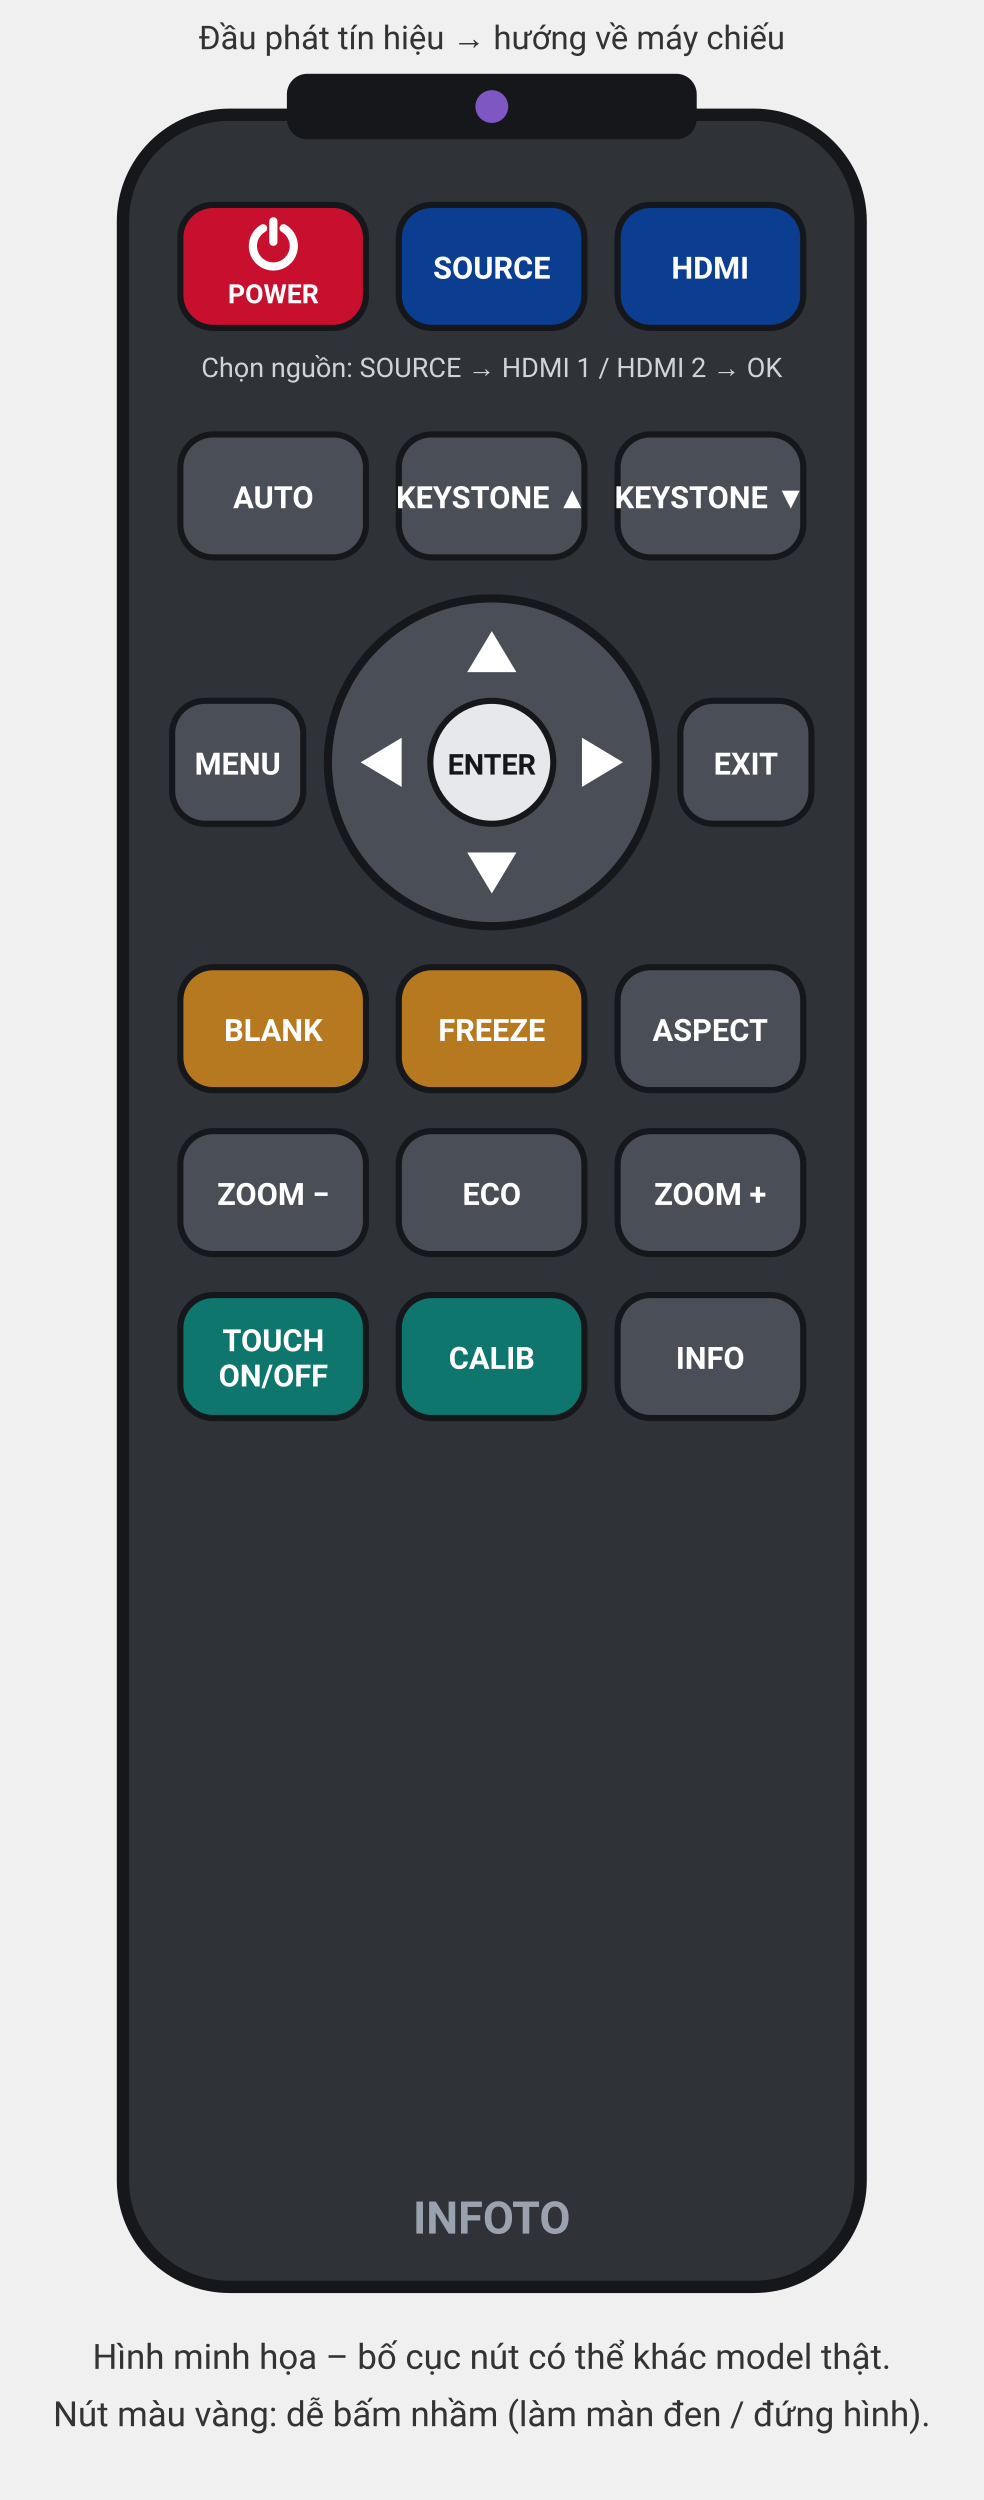
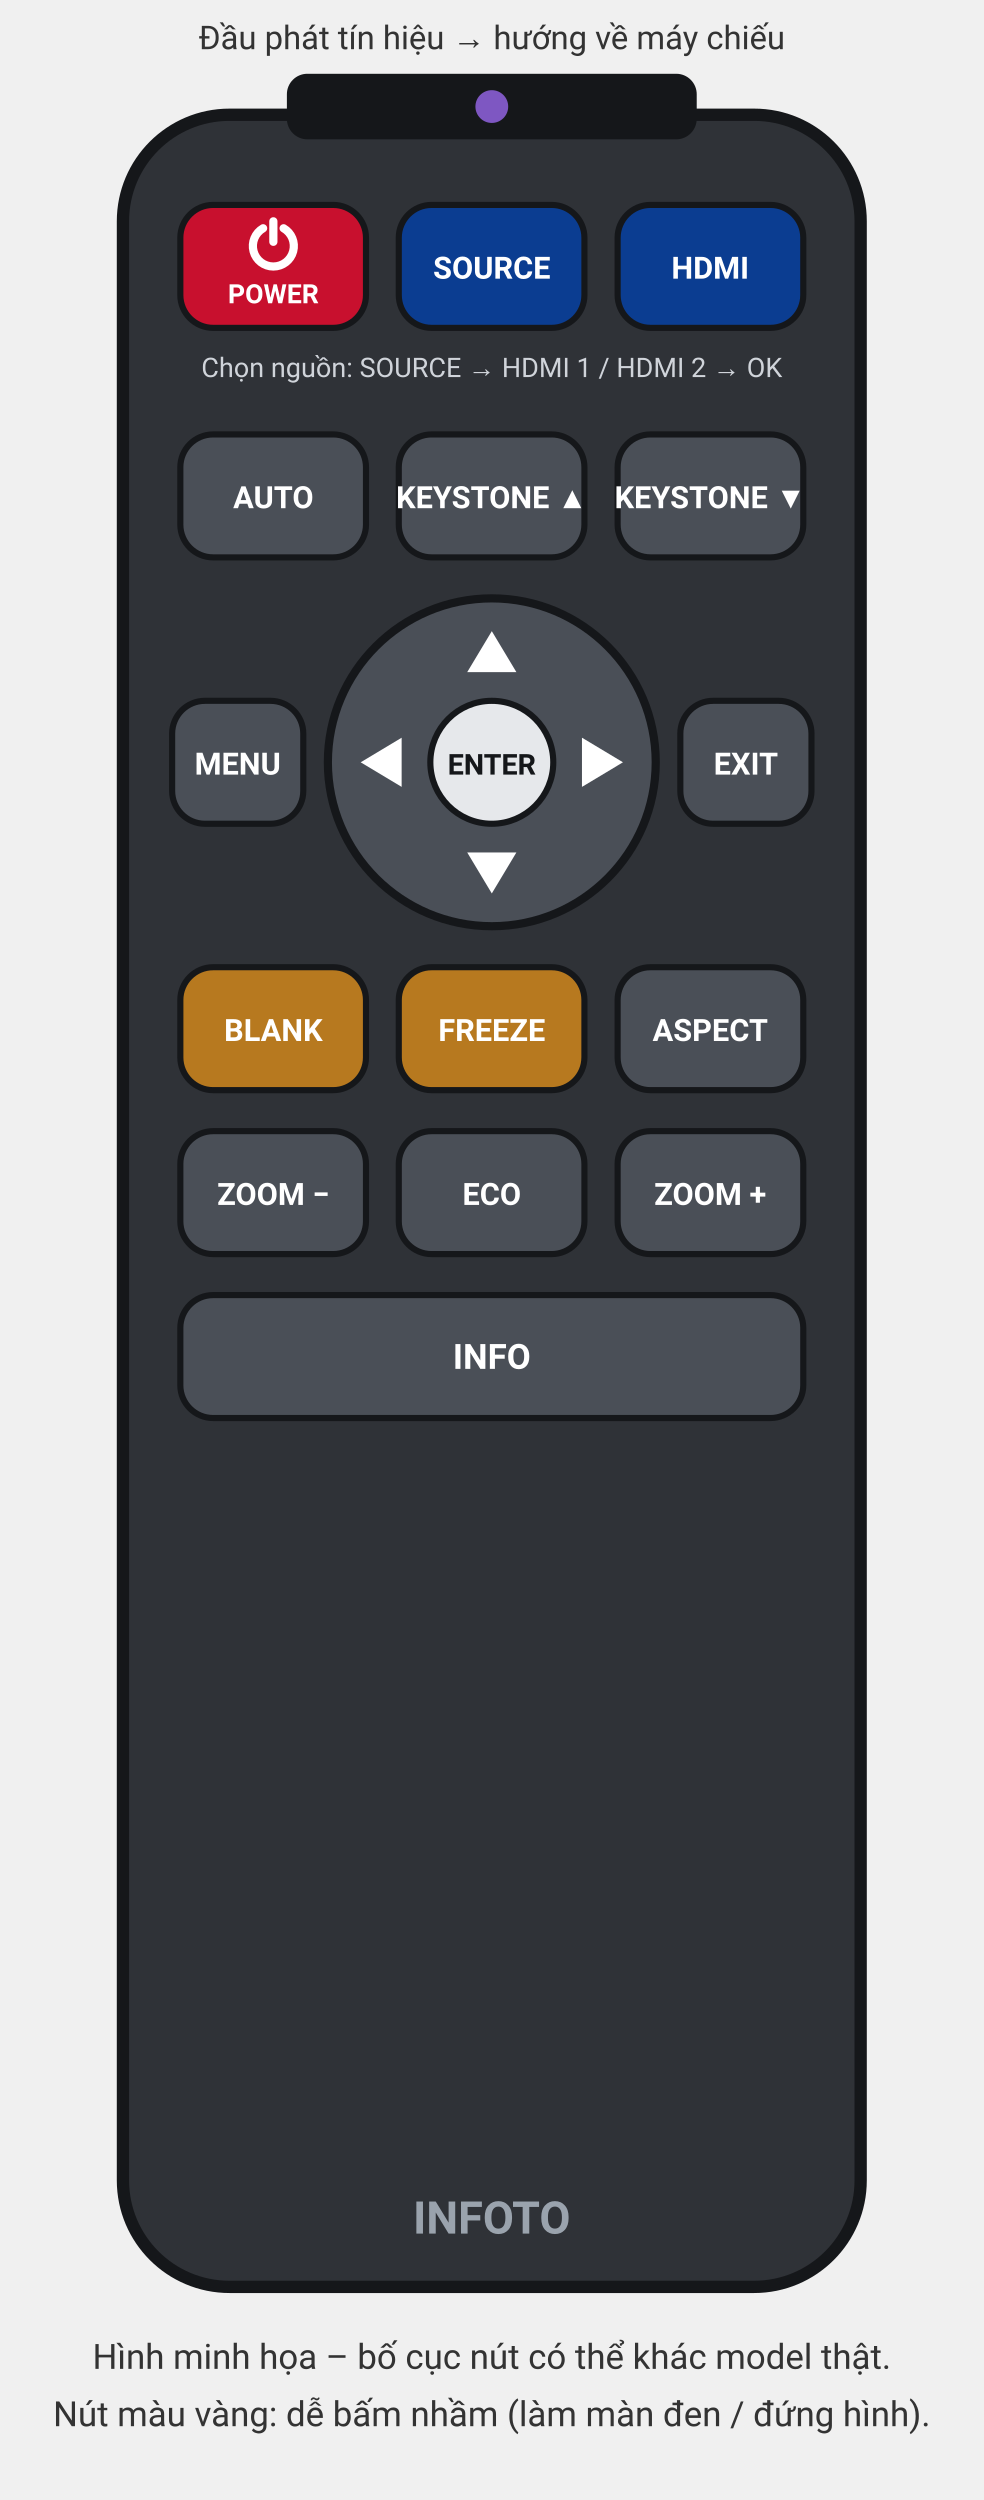
<svg xmlns="http://www.w3.org/2000/svg" viewBox="0 0 240 610" width="240" height="610" role="img" aria-labelledby="title desc">
  <rect x="30" y="28" width="180" height="530" rx="26" fill="#2f3237" stroke="#15171a" stroke-width="3" />
  <rect x="70" y="18" width="100" height="16" rx="5" fill="#15171a" />
  <circle cx="120" cy="26" r="4" fill="#7e57c2" />
  <text x="120.0" y="12.0" font-family="system-ui, -apple-system, 'Segoe UI', Roboto, Arial, sans-serif" font-size="8" font-weight="400" fill="#333" text-anchor="middle">Đầu phát tín hiệu → hướng về máy chiếu</text>
  <rect x="44.0" y="50.0" width="45.3" height="30" rx="8" fill="#c8102e" stroke="#15171a" stroke-width="1.5" />
  <path d="M69.2 55.7 A5 5 0 1 1 64.2 55.7" fill="none" stroke="#ffffff" stroke-width="2" stroke-linecap="round" />
  <line x1="66.7" y1="54.0" x2="66.7" y2="59.0" stroke="#ffffff" stroke-width="2" stroke-linecap="round" />
  <text x="66.7" y="74.0" font-family="system-ui, -apple-system, 'Segoe UI', Roboto, Arial, sans-serif" font-size="6.5" font-weight="700" fill="#ffffff" text-anchor="middle">POWER</text>
  <rect x="97.3" y="50.0" width="45.3" height="30" rx="8" fill="#0b3d91" stroke="#15171a" stroke-width="1.5" />
  <text x="120.0" y="68.0" font-family="system-ui, -apple-system, 'Segoe UI', Roboto, Arial, sans-serif" font-size="7.5" font-weight="700" fill="#ffffff" text-anchor="middle">SOURCE</text>
  <rect x="150.7" y="50.0" width="45.3" height="30" rx="8" fill="#0b3d91" stroke="#15171a" stroke-width="1.5" />
  <text x="173.3" y="68.0" font-family="system-ui, -apple-system, 'Segoe UI', Roboto, Arial, sans-serif" font-size="7.5" font-weight="700" fill="#ffffff" text-anchor="middle">HDMI</text>
  <text x="120.0" y="92.0" font-family="system-ui, -apple-system, 'Segoe UI', Roboto, Arial, sans-serif" font-size="6.6" font-weight="400" fill="#d0d4da" text-anchor="middle">Chọn nguồn: SOURCE → HDMI 1 / HDMI 2 → OK</text>
  <rect x="44.0" y="106.0" width="45.3" height="30" rx="8" fill="#4a4f57" stroke="#15171a" stroke-width="1.5" />
  <text x="66.7" y="124.0" font-family="system-ui, -apple-system, 'Segoe UI', Roboto, Arial, sans-serif" font-size="7.5" font-weight="700" fill="#ffffff" text-anchor="middle">AUTO</text>
  <rect x="97.3" y="106.0" width="45.3" height="30" rx="8" fill="#4a4f57" stroke="#15171a" stroke-width="1.5" />
  <text x="120.0" y="124.0" font-family="system-ui, -apple-system, 'Segoe UI', Roboto, Arial, sans-serif" font-size="7.5" font-weight="700" fill="#ffffff" text-anchor="middle">KEYSTONE ▲</text>
  <rect x="150.7" y="106.0" width="45.3" height="30" rx="8" fill="#4a4f57" stroke="#15171a" stroke-width="1.5" />
  <text x="173.3" y="124.0" font-family="system-ui, -apple-system, 'Segoe UI', Roboto, Arial, sans-serif" font-size="7.5" font-weight="700" fill="#ffffff" text-anchor="middle">KEYSTONE ▼</text>
  <circle cx="120" cy="186" r="40" fill="#4a4f57" stroke="#15171a" stroke-width="2" />
  <polygon points="120,154 114,164 126,164" fill="#fff" />
  <polygon points="120,218 114,208 126,208" fill="#fff" />
  <polygon points="88,186 98,180 98,192" fill="#fff" />
  <polygon points="152,186 142,180 142,192" fill="#fff" />
  <circle cx="120" cy="186" r="15" fill="#e6e8eb" stroke="#15171a" stroke-width="1.5" />
  <text x="120.0" y="189.0" font-family="system-ui, -apple-system, 'Segoe UI', Roboto, Arial, sans-serif" font-size="7" font-weight="700" fill="#15171a" text-anchor="middle">ENTER</text>
  <rect x="42.0" y="171.0" width="32.0" height="30" rx="8" fill="#4a4f57" stroke="#15171a" stroke-width="1.5" />
  <text x="58.0" y="189.0" font-family="system-ui, -apple-system, 'Segoe UI', Roboto, Arial, sans-serif" font-size="7.5" font-weight="700" fill="#ffffff" text-anchor="middle">MENU</text>
  <rect x="166.0" y="171.0" width="32.0" height="30" rx="8" fill="#4a4f57" stroke="#15171a" stroke-width="1.5" />
  <text x="182.0" y="189.0" font-family="system-ui, -apple-system, 'Segoe UI', Roboto, Arial, sans-serif" font-size="7.5" font-weight="700" fill="#ffffff" text-anchor="middle">EXIT</text>
  <rect x="44.0" y="236.0" width="45.3" height="30" rx="8" fill="#b7791f" stroke="#15171a" stroke-width="1.5" />
  <text x="66.7" y="254.0" font-family="system-ui, -apple-system, 'Segoe UI', Roboto, Arial, sans-serif" font-size="7.5" font-weight="700" fill="#ffffff" text-anchor="middle">BLANK</text>
  <rect x="97.3" y="236.0" width="45.3" height="30" rx="8" fill="#b7791f" stroke="#15171a" stroke-width="1.5" />
  <text x="120.0" y="254.0" font-family="system-ui, -apple-system, 'Segoe UI', Roboto, Arial, sans-serif" font-size="7.5" font-weight="700" fill="#ffffff" text-anchor="middle">FREEZE</text>
  <rect x="150.7" y="236.0" width="45.3" height="30" rx="8" fill="#4a4f57" stroke="#15171a" stroke-width="1.5" />
  <text x="173.3" y="254.0" font-family="system-ui, -apple-system, 'Segoe UI', Roboto, Arial, sans-serif" font-size="7.5" font-weight="700" fill="#ffffff" text-anchor="middle">ASPECT</text>
  <rect x="44.0" y="276.0" width="45.3" height="30" rx="8" fill="#4a4f57" stroke="#15171a" stroke-width="1.5" />
  <text x="66.7" y="294.0" font-family="system-ui, -apple-system, 'Segoe UI', Roboto, Arial, sans-serif" font-size="7.5" font-weight="700" fill="#ffffff" text-anchor="middle">ZOOM −</text>
  <rect x="97.3" y="276.0" width="45.3" height="30" rx="8" fill="#4a4f57" stroke="#15171a" stroke-width="1.5" />
  <text x="120.0" y="294.0" font-family="system-ui, -apple-system, 'Segoe UI', Roboto, Arial, sans-serif" font-size="7.5" font-weight="700" fill="#ffffff" text-anchor="middle">ECO</text>
  <rect x="150.7" y="276.0" width="45.3" height="30" rx="8" fill="#4a4f57" stroke="#15171a" stroke-width="1.5" />
  <text x="173.3" y="294.0" font-family="system-ui, -apple-system, 'Segoe UI', Roboto, Arial, sans-serif" font-size="7.5" font-weight="700" fill="#ffffff" text-anchor="middle">ZOOM +</text>
-   <rect x="44.0" y="316.0" width="45.3" height="30" rx="8" fill="#0f766e" stroke="#15171a" stroke-width="1.5" />
-   <text x="66.7" y="329.7" font-family="system-ui, -apple-system, 'Segoe UI', Roboto, Arial, sans-serif" font-size="7.5" font-weight="700" fill="#ffffff" text-anchor="middle">TOUCH</text>
-   <text x="66.7" y="338.3" font-family="system-ui, -apple-system, 'Segoe UI', Roboto, Arial, sans-serif" font-size="7.5" font-weight="700" fill="#ffffff" text-anchor="middle">ON/OFF</text>
-   <rect x="97.3" y="316.0" width="45.3" height="30" rx="8" fill="#0f766e" stroke="#15171a" stroke-width="1.5" />
-   <text x="120.0" y="334.0" font-family="system-ui, -apple-system, 'Segoe UI', Roboto, Arial, sans-serif" font-size="7.5" font-weight="700" fill="#ffffff" text-anchor="middle">CALIB</text>
-   <rect x="150.7" y="316.0" width="45.3" height="30" rx="8" fill="#4a4f57" stroke="#15171a" stroke-width="1.5" />
-   <text x="173.3" y="334.0" font-family="system-ui, -apple-system, 'Segoe UI', Roboto, Arial, sans-serif" font-size="7.5" font-weight="700" fill="#ffffff" text-anchor="middle">INFO</text>
+   <rect x="44.0" y="316.0" width="152.0" height="30" rx="8" fill="#4a4f57" stroke="#15171a" stroke-width="1.5" />
+   <text x="120.0" y="334.0" font-family="system-ui, -apple-system, 'Segoe UI', Roboto, Arial, sans-serif" font-size="8.5" font-weight="700" fill="#ffffff" text-anchor="middle">INFO</text>
  <text x="120.0" y="545.0" font-family="system-ui, -apple-system, 'Segoe UI', Roboto, Arial, sans-serif" font-size="11" font-weight="700" fill="#9aa3ad" text-anchor="middle">INFOTO</text>
  <text x="120.0" y="578.0" font-family="system-ui, -apple-system, 'Segoe UI', Roboto, Arial, sans-serif" font-size="8.5" font-weight="400" fill="#333" text-anchor="middle">Hình minh họa – bố cục nút có thể khác model thật.</text>
  <text x="120.0" y="592.0" font-family="system-ui, -apple-system, 'Segoe UI', Roboto, Arial, sans-serif" font-size="8.5" font-weight="400" fill="#333" text-anchor="middle">Nút màu vàng: dễ bấm nhầm (làm màn đen / đứng hình).</text>
</svg>
